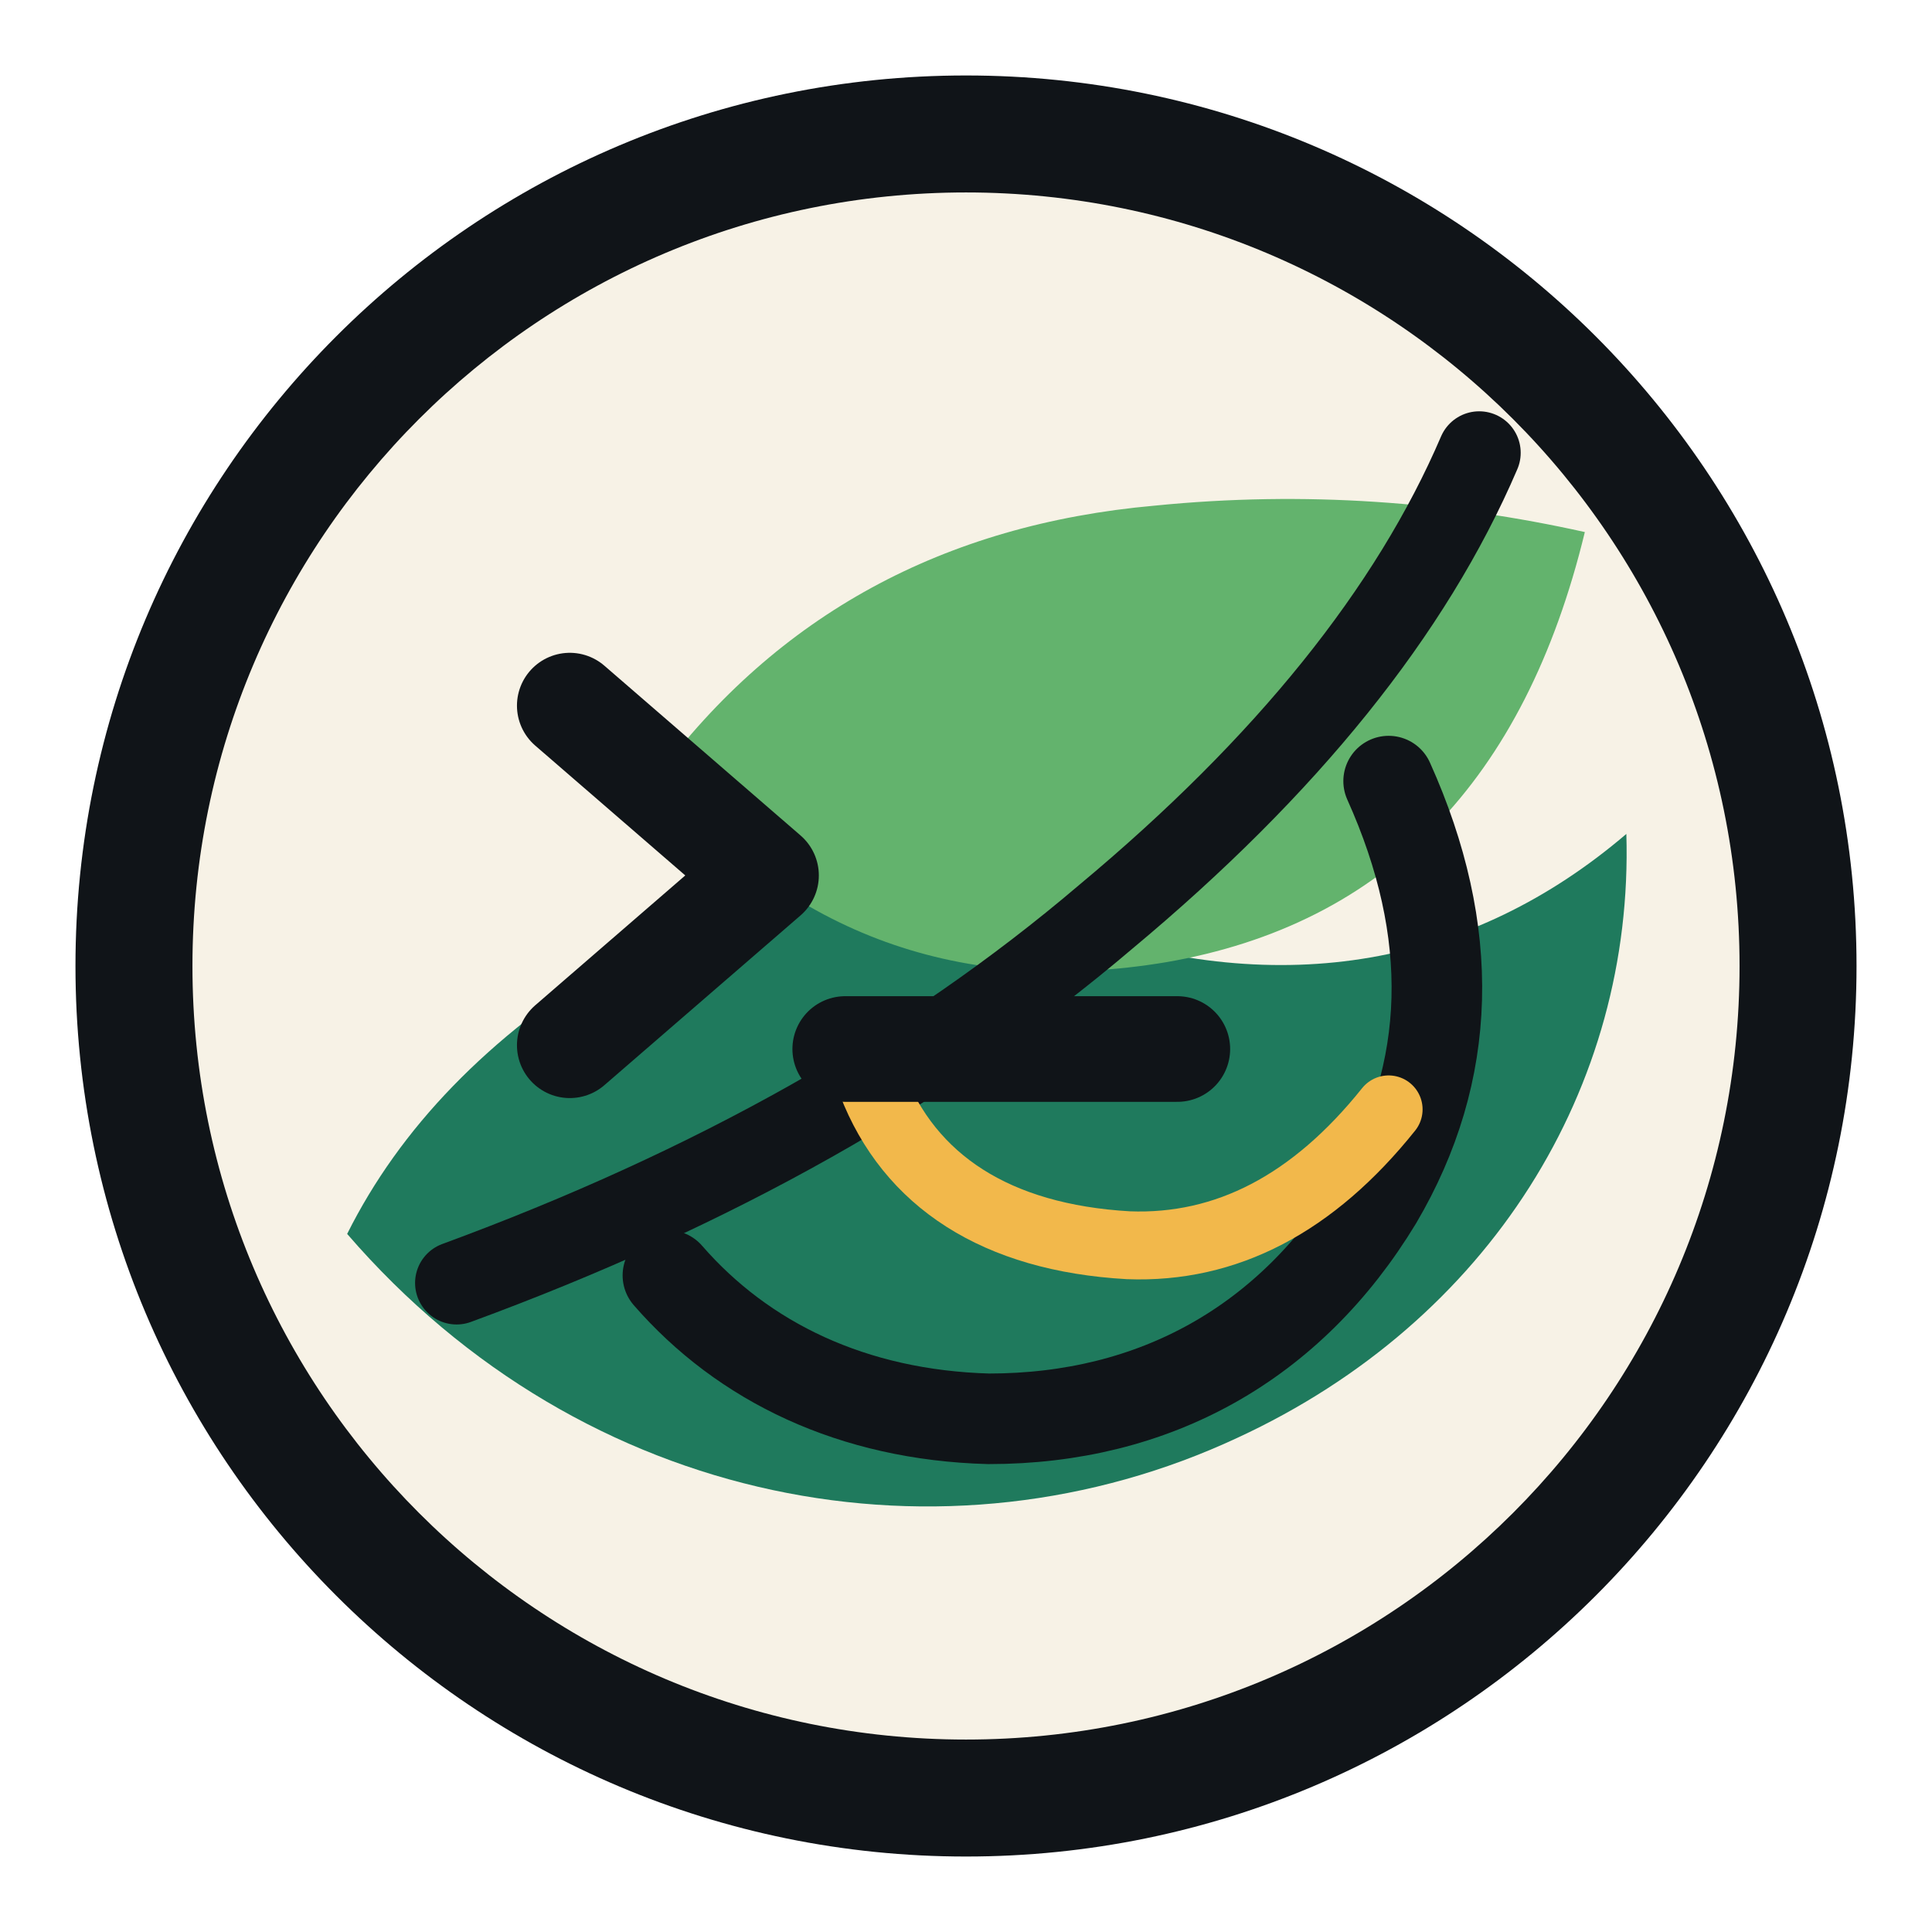
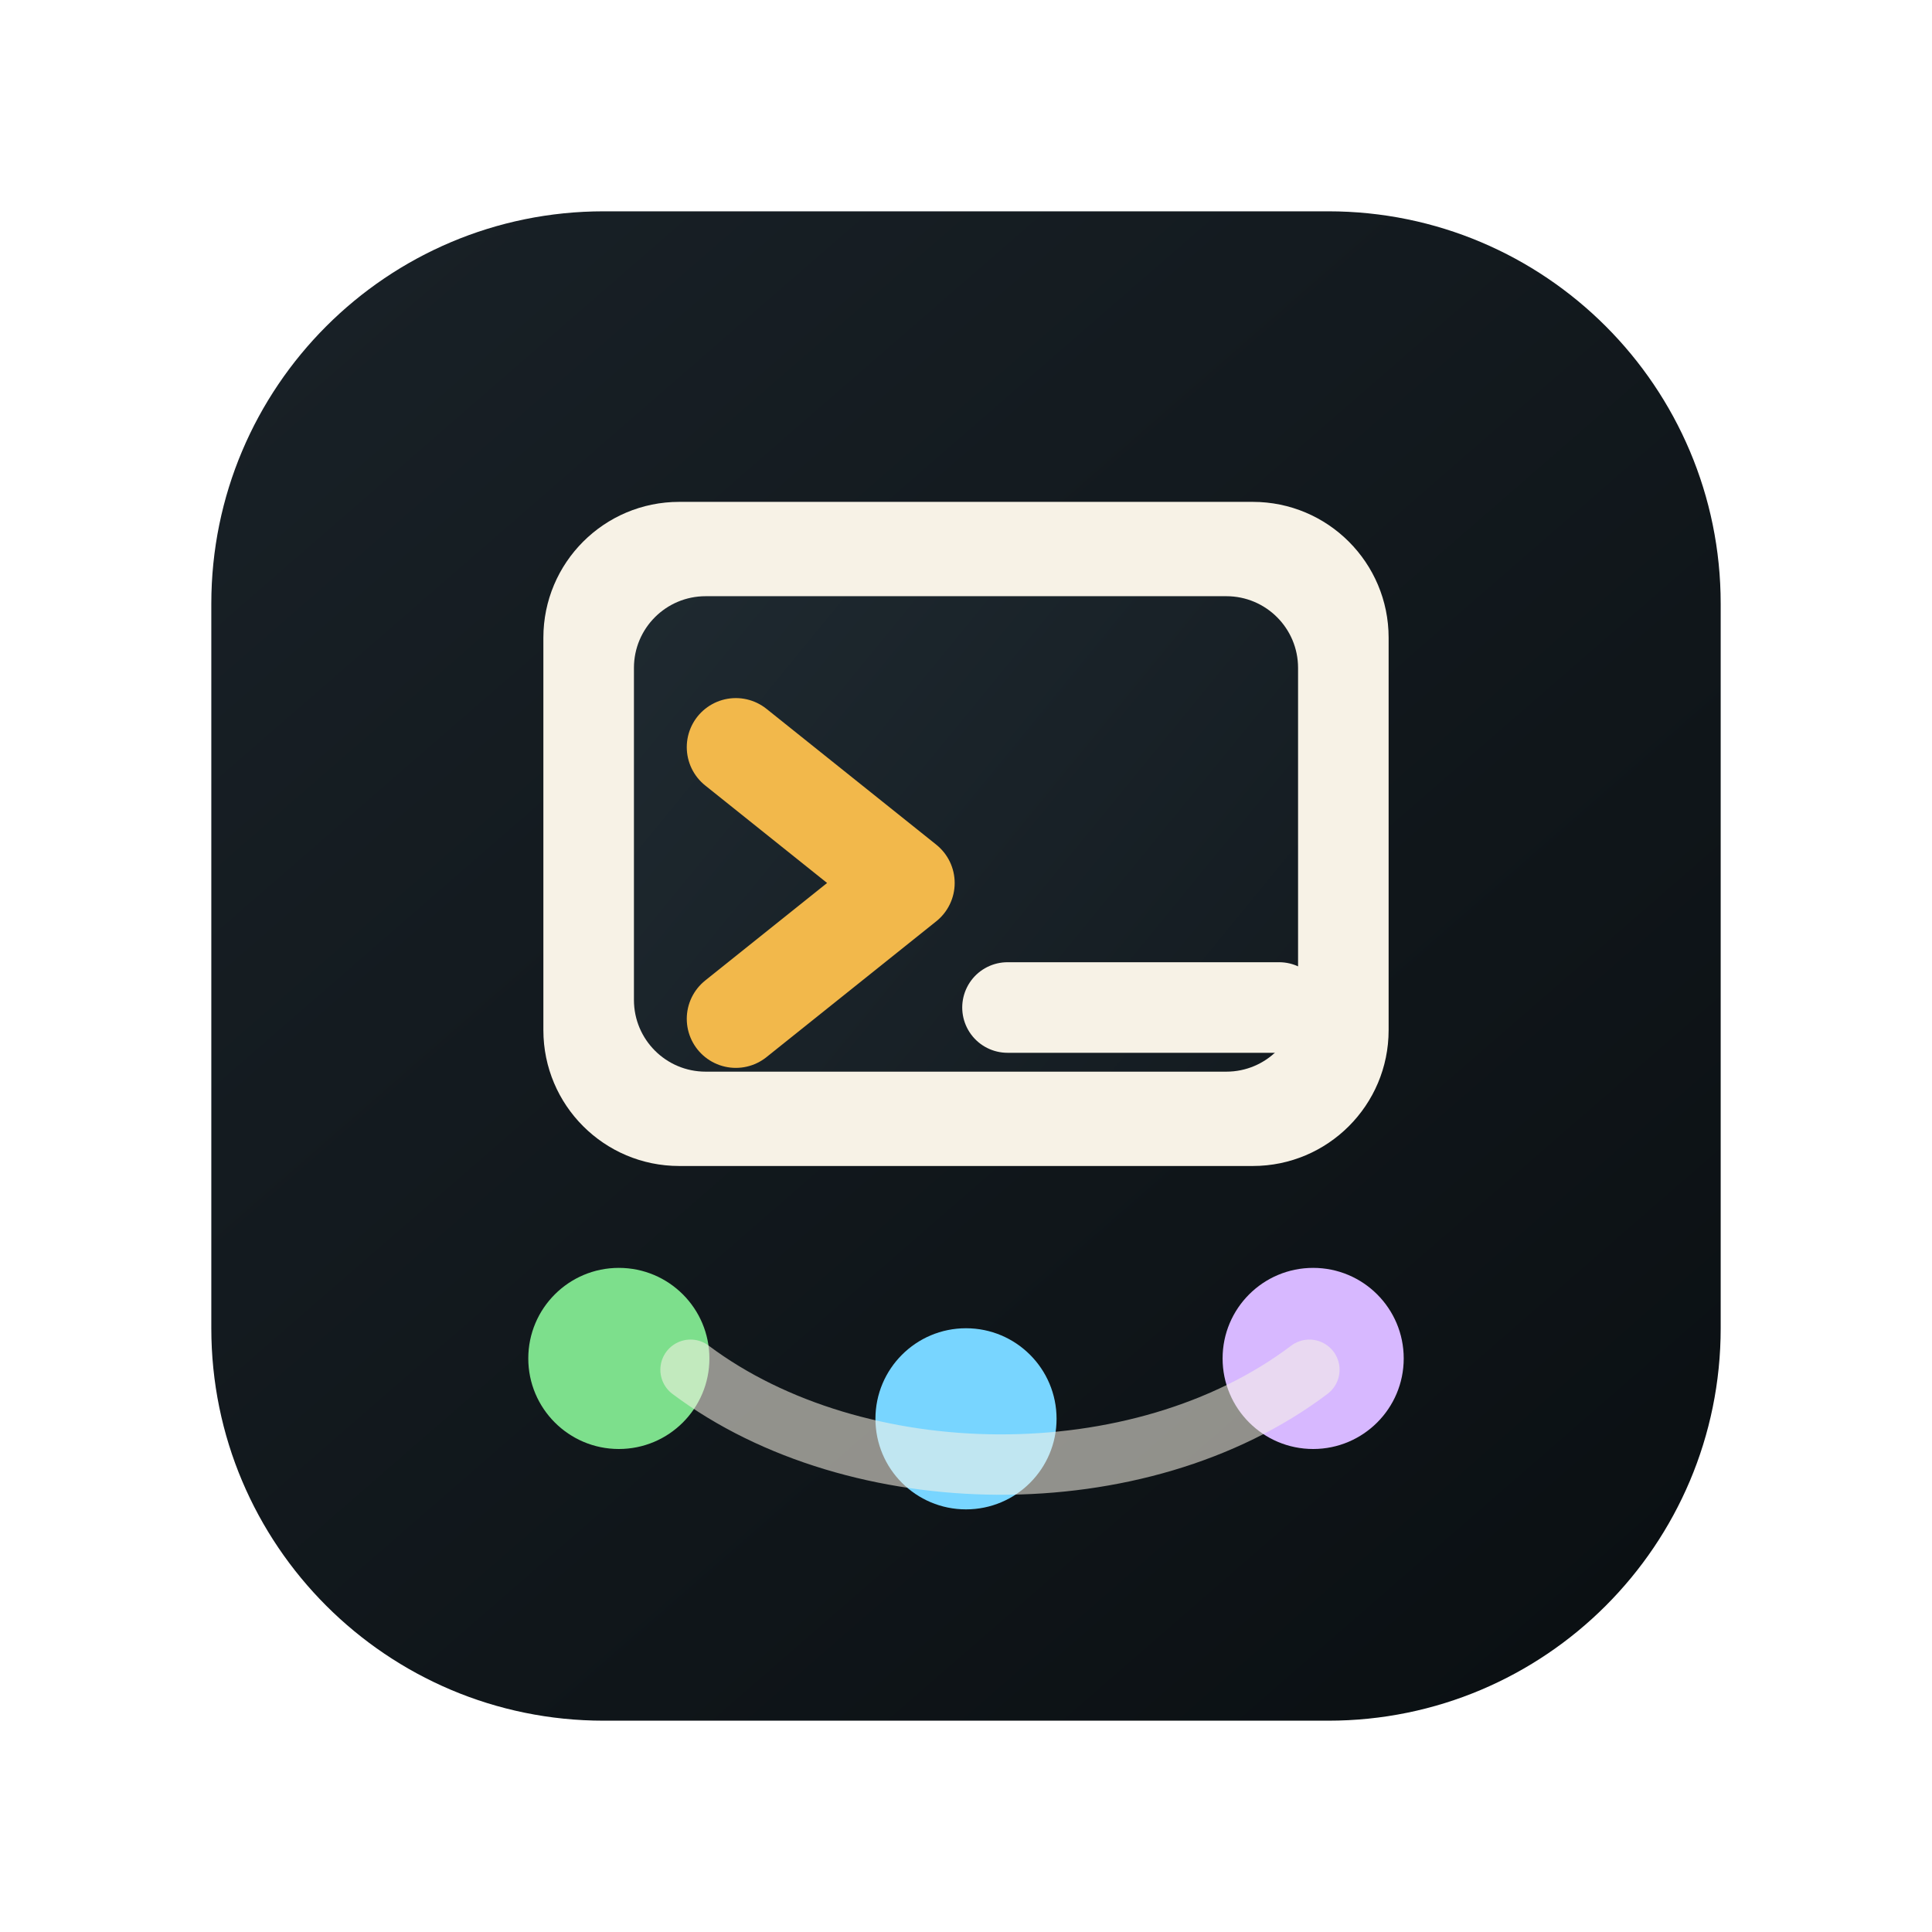
<svg xmlns="http://www.w3.org/2000/svg" viewBox="0 0 512 512" role="img" aria-labelledby="title desc">
  <defs>
-     <clipPath id="badgeClip">
-       <circle cx="256" cy="256" r="224" />
-     </clipPath>
+     <linearGradient id="badge" x1="96" y1="72" x2="416" y2="440" gradientUnits="userSpaceOnUse">
+       <stop offset="0" stop-color="#182026" />
+       <stop offset="1" stop-color="#0b1013" />
+     </linearGradient>
+     <linearGradient id="screen" x1="152" y1="140" x2="360" y2="310" gradientUnits="userSpaceOnUse">
+       <stop offset="0" stop-color="#202b32" />
+       <stop offset="1" stop-color="#12191e" />
+     </linearGradient>
  </defs>
-   <circle cx="256" cy="256" r="236" fill="#101418" />
-   <circle cx="256" cy="256" r="214" fill="#f7f2e6" />
-   <g clip-path="url(#badgeClip)">
-     <path d="M92 327c63 73 159 90 236 54 67-31 105-93 103-160-41 35-91 44-147 25-47-16-87-13-121 8-34 21-57 45-71 73z" fill="#1f7a5d" />
-     <path d="M420 141c-16 66-53 104-111 114-54 9-99-7-135-49 32-43 76-67 132-72 40-4 78-1 114 7z" fill="#63b36d" />
-     <path d="M121 340c68-25 125-57 172-97 48-40 81-81 99-123" fill="none" stroke="#101418" stroke-width="22" stroke-linecap="round" />
-     <path d="M177 338c20 23 49 37 85 38 44 0 80-20 103-58 20-34 21-71 3-111" fill="none" stroke="#101418" stroke-width="24" stroke-linecap="round" />
-     <path d="M231 287c10 26 33 41 68 43 26 1 49-11 69-36" fill="none" stroke="#f2b84b" stroke-width="18" stroke-linecap="round" />
-     <path d="M151 187l52 45-52 45" fill="none" stroke="#101418" stroke-width="28" stroke-linecap="round" stroke-linejoin="round" />
-     <path d="M224 278h88" fill="none" stroke="#101418" stroke-width="28" stroke-linecap="round" />
-   </g>
-   <circle cx="256" cy="256" r="214" fill="none" stroke="#101418" stroke-width="18" />
+   <rect x="56" y="56" width="400" height="400" rx="104" fill="url(#badge)" />
+   <rect x="144" y="133" width="224" height="176" rx="36" fill="#f7f2e6" />
+   <rect x="168" y="158" width="176" height="126" rx="19" fill="url(#screen)" />
+   <path d="M195 198l45 36-45 36" fill="none" stroke="#f2b84b" stroke-width="26" stroke-linecap="round" stroke-linejoin="round" />
+   <path d="M267 267h72" fill="none" stroke="#f7f2e6" stroke-width="24" stroke-linecap="round" />
+   <circle cx="164" cy="360" r="24" fill="#7ddf8c" />
+   <circle cx="256" cy="376" r="24" fill="#78d5ff" />
+   <circle cx="348" cy="360" r="24" fill="#d7b8ff" />
+   <path d="M183 363c44 33 119 34 164 0" fill="none" stroke="#f7f2e6" stroke-width="16" stroke-linecap="round" opacity="0.56" />
</svg>
